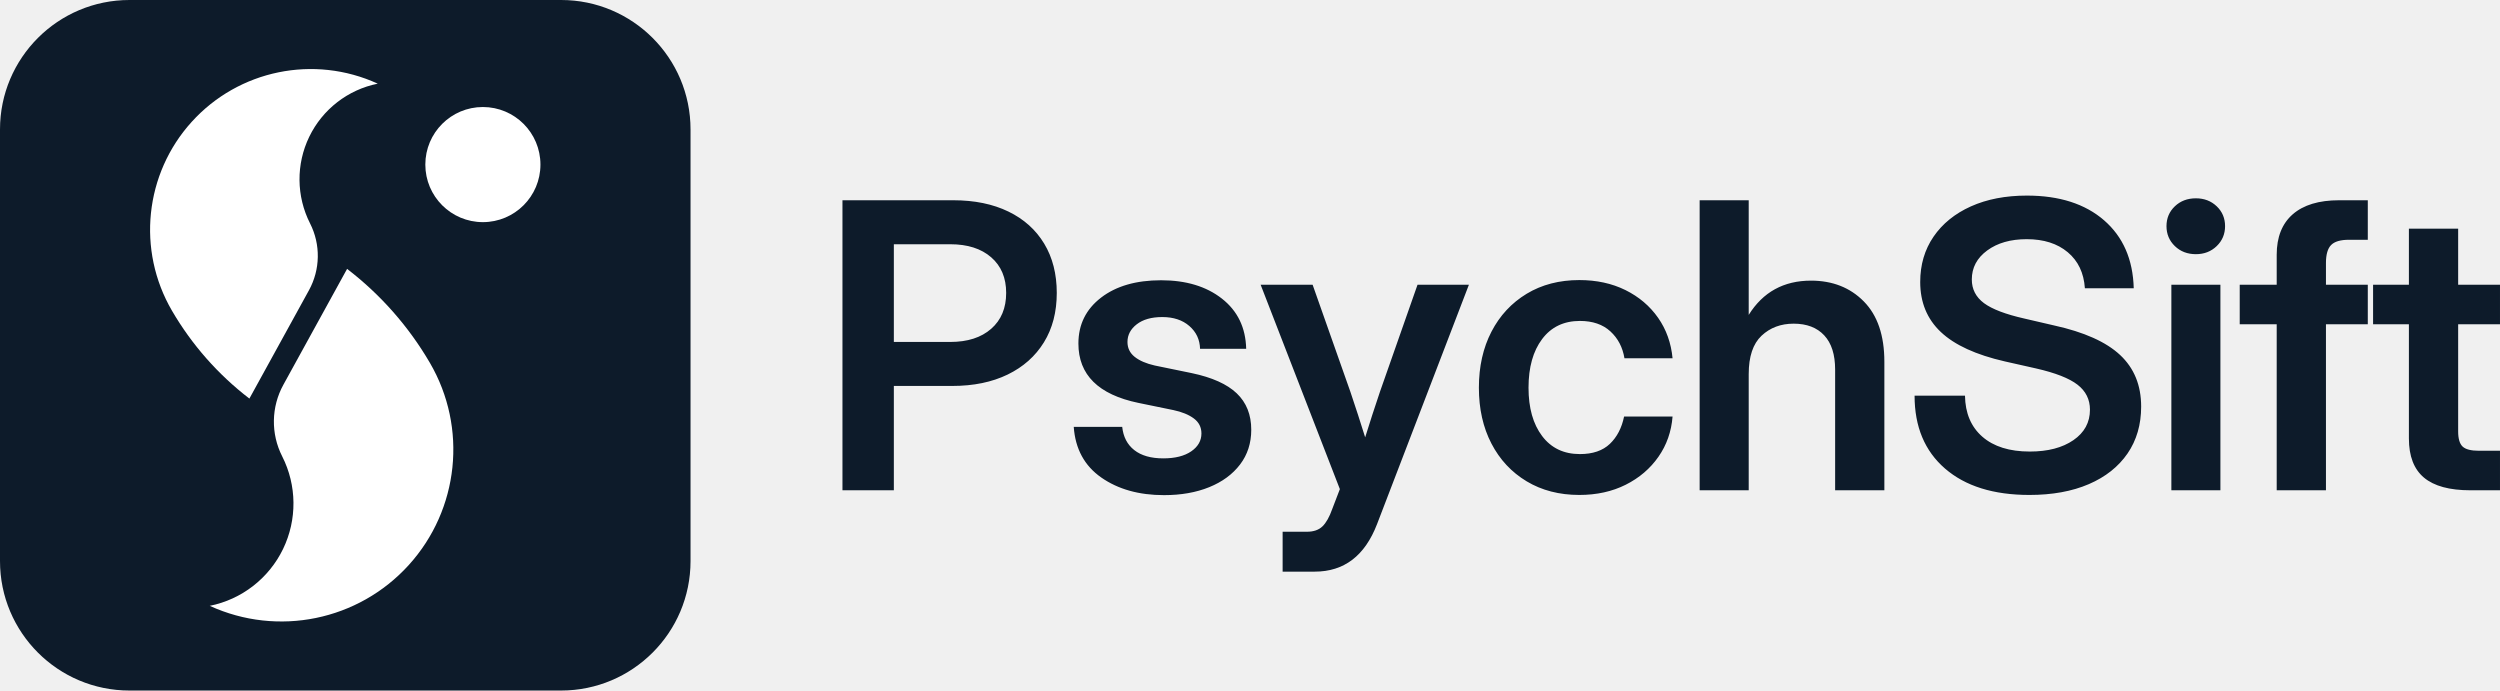
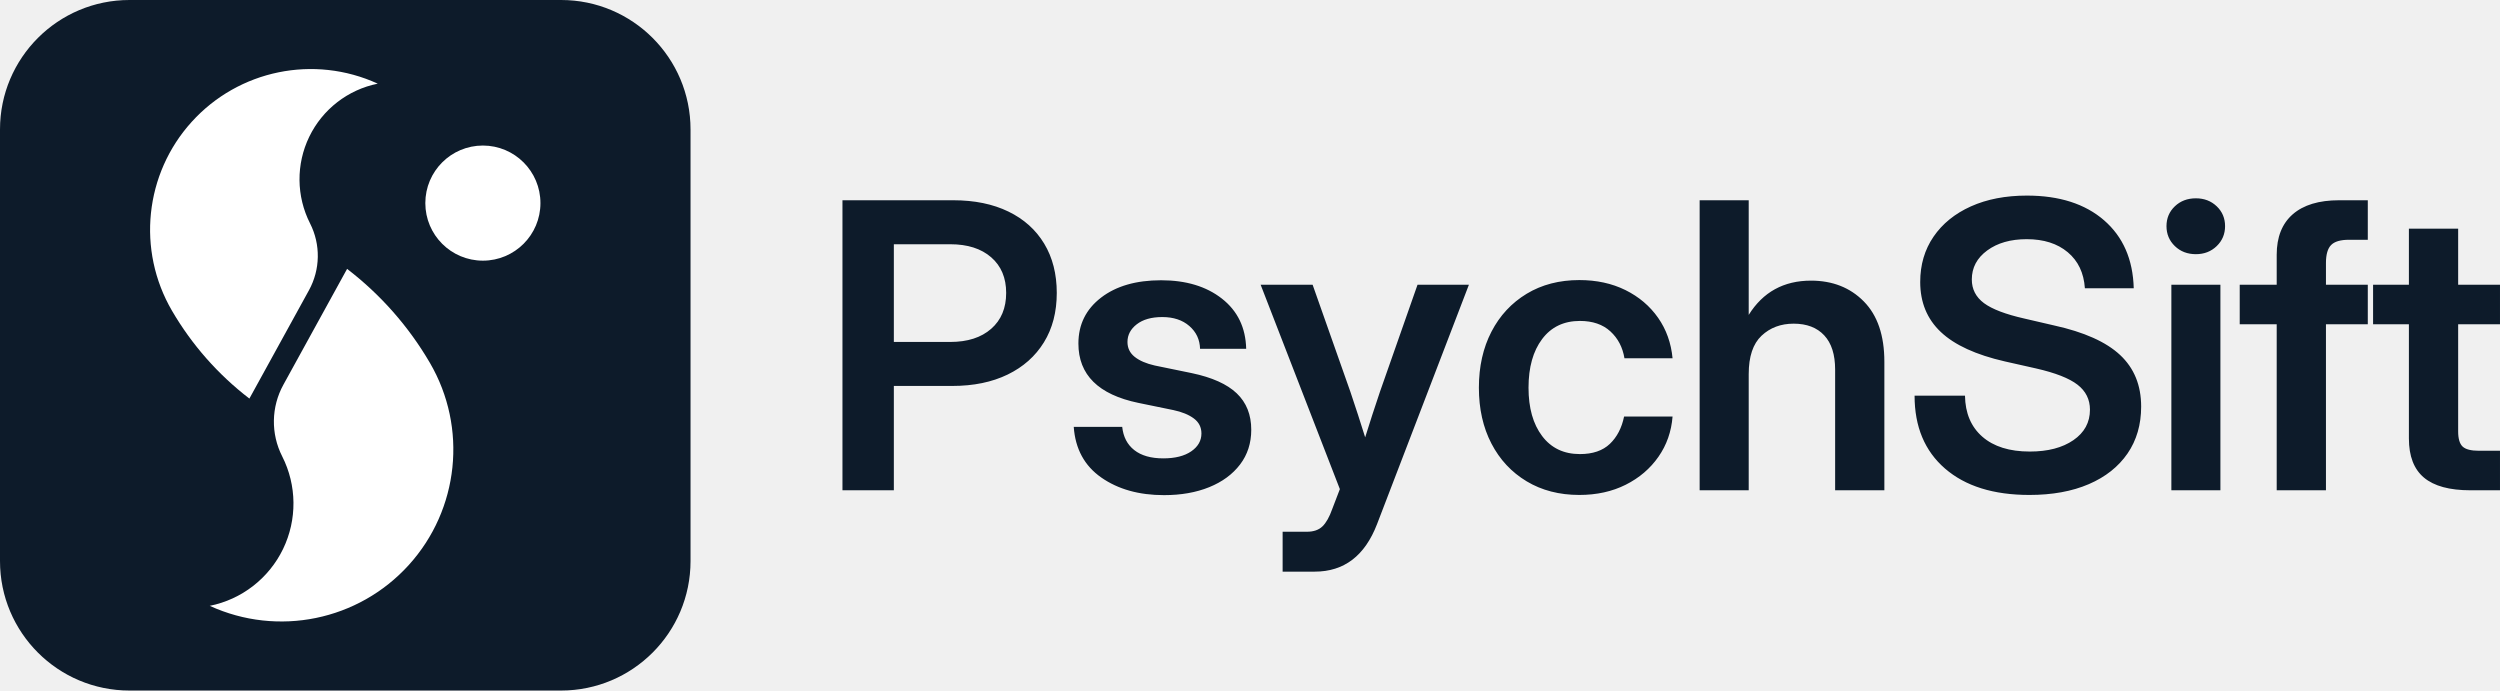
<svg xmlns="http://www.w3.org/2000/svg" viewBox="0 0 926.815 256" width="926.815" height="256" role="img" aria-label="PsychSift">
  <rect width="256" height="256" rx="48" fill="#0D1B2A" />
  <g transform="translate(55.6434 25.6) scale(2.0402)">
    <g fill="#FFFFFF">
      <path d="M41.367 2.655 A17.723 17.723 0 0 0 29.068 28.049 A13 13 0 0 1 28.867 40.196 L18.043 59.879 A55.123 55.123 0 0 1 3.976 43.912 A29.201 29.201 0 0 1 41.367 2.655 Z" />
      <path d="M41.367 2.655 A17.723 17.723 0 0 0 29.068 28.049 A13 13 0 0 1 28.867 40.196 L18.043 59.879 A55.123 55.123 0 0 1 3.976 43.912 A29.201 29.201 0 0 1 41.367 2.655 Z" transform="translate(55.1029 100.3813) scale(-1.07)" />
-       <circle cx="60.472" cy="17.358" r="10.459" />
+       <circle cx="60.472" cy="24.358" r="10.459" />
    </g>
  </g>
  <g transform="translate(303.372 181.76)">
    <path d="M8.95 0.00V-107.52H50.01Q61.84 -107.52 70.47 -103.33Q79.09 -99.15 83.74 -91.43Q88.40 -83.71 88.40 -73.17Q88.40 -62.56 83.63 -54.84Q78.87 -47.12 70.18 -42.90Q61.48 -38.68 49.65 -38.68H28.00V0.00ZM28.00 -54.99H48.93Q58.52 -54.99 64.08 -59.86Q69.64 -64.73 69.64 -73.17Q69.64 -81.54 64.08 -86.38Q58.52 -91.21 48.93 -91.21H28.00Z M128.17 1.80Q114.25 1.80 104.90 -4.73Q95.56 -11.26 94.69 -23.52H112.66Q113.24 -17.97 117.13 -14.90Q121.03 -11.83 127.88 -11.83Q134.45 -11.83 138.24 -14.43Q142.03 -17.03 142.03 -21.07Q142.03 -24.53 139.21 -26.63Q136.40 -28.72 131.64 -29.73L118.65 -32.40Q96.42 -37.02 96.42 -54.41Q96.42 -64.94 104.79 -71.40Q113.16 -77.86 127.09 -77.86Q140.95 -77.86 149.64 -71.04Q158.34 -64.22 158.62 -52.46H141.52Q141.38 -57.58 137.55 -60.90Q133.73 -64.22 127.52 -64.22Q121.53 -64.22 118.07 -61.55Q114.61 -58.88 114.61 -54.99Q114.61 -51.60 117.28 -49.47Q119.95 -47.34 124.71 -46.26L138.42 -43.44Q149.75 -41.06 155.12 -35.94Q160.50 -30.81 160.50 -22.44Q160.50 -15.01 156.35 -9.56Q152.20 -4.11 144.91 -1.15Q137.63 1.80 128.17 1.80Z M172.13 30.16V15.37H181.15Q184.83 15.37 186.89 13.39Q188.95 11.40 190.53 6.93L193.35 -0.43L163.98 -76.20H183.25L197.25 -36.51Q198.69 -32.26 200.06 -28.03Q201.43 -23.81 202.73 -19.63Q205.33 -28.00 208.21 -36.51L222.14 -76.20H241.19L207.13 12.56Q200.35 30.16 184.04 30.16Z M282.12 1.73Q271.01 1.73 262.60 -3.32Q254.19 -8.37 249.54 -17.32Q244.89 -26.27 244.89 -38.03Q244.89 -49.79 249.54 -58.78Q254.19 -67.76 262.60 -72.85Q271.01 -77.93 282.12 -77.93Q291.72 -77.93 299.22 -74.22Q306.73 -70.50 311.31 -63.97Q315.89 -57.44 316.69 -48.93H298.86Q297.85 -55.06 293.63 -58.92Q289.41 -62.78 282.34 -62.78Q273.39 -62.78 268.34 -56.07Q263.29 -49.36 263.29 -38.03Q263.29 -26.77 268.34 -20.10Q273.39 -13.42 282.34 -13.42Q289.48 -13.42 293.45 -17.21Q297.42 -21.00 298.72 -27.35H316.69Q316.04 -18.98 311.45 -12.41Q306.87 -5.85 299.33 -2.06Q291.79 1.73 282.12 1.73Z M344.92 -43.08V0.00H326.73V-107.52H344.92V-65.02Q352.85 -77.72 368.01 -77.72Q379.99 -77.72 387.60 -70.00Q395.21 -62.28 395.21 -47.63V0.00H376.96V-44.74Q376.96 -53.11 372.91 -57.44Q368.87 -61.77 361.58 -61.77Q354.44 -61.77 349.68 -57.30Q344.92 -52.82 344.92 -43.08Z M448.99 1.73Q429.00 1.73 417.70 -8.05Q406.41 -17.82 406.41 -35.07H425.10Q425.25 -25.33 431.56 -19.84Q437.87 -14.36 449.13 -14.36Q459.16 -14.36 465.29 -18.58Q471.43 -22.80 471.43 -29.87Q471.43 -35.58 466.81 -39.15Q462.19 -42.72 451.44 -45.17L439.89 -47.77Q423.80 -51.45 416.15 -58.67Q408.50 -65.88 408.50 -77.21Q408.50 -86.81 413.45 -94.03Q418.39 -101.24 427.30 -105.25Q436.21 -109.25 448.05 -109.25Q466.09 -109.25 476.66 -100.09Q487.23 -90.92 487.66 -74.90H469.55Q468.97 -83.42 463.20 -88.25Q457.43 -93.09 447.98 -93.09Q439.03 -93.09 433.33 -88.90Q427.63 -84.72 427.63 -78.15Q427.63 -72.74 432.14 -69.38Q436.65 -66.03 447.18 -63.65L458.08 -61.12Q474.82 -57.44 482.61 -50.15Q490.41 -42.86 490.41 -31.03Q490.41 -21.00 485.36 -13.64Q480.30 -6.28 471.00 -2.27Q461.69 1.73 448.99 1.73Z M501.61 0.00V-76.20H519.79V0.00ZM510.70 -87.53Q506.01 -87.53 502.90 -90.53Q499.80 -93.52 499.80 -97.92Q499.80 -102.32 502.90 -105.28Q506.01 -108.24 510.70 -108.24Q515.32 -108.24 518.42 -105.28Q521.52 -102.32 521.52 -97.92Q521.52 -93.52 518.42 -90.53Q515.32 -87.53 510.70 -87.53Z M574.43 -76.20V-61.55H558.92V0.00H540.66V-61.55H526.95V-76.20H540.66V-87.31Q540.66 -97.13 546.61 -102.32Q552.57 -107.52 563.82 -107.52H574.43V-92.87H567.43Q562.74 -92.87 560.83 -90.92Q558.92 -88.97 558.92 -84.28V-76.20Z M623.44 -76.20V-61.55H607.93V-21.86Q607.93 -17.75 609.59 -16.20Q611.25 -14.65 615.65 -14.65H623.44V0.00H612.47Q600.86 0.00 595.26 -4.69Q589.67 -9.38 589.67 -19.19V-61.55H576.39V-76.20H589.67V-96.98H607.93V-76.20Z" fill="#0D1B2A" />
  </g>
</svg>
